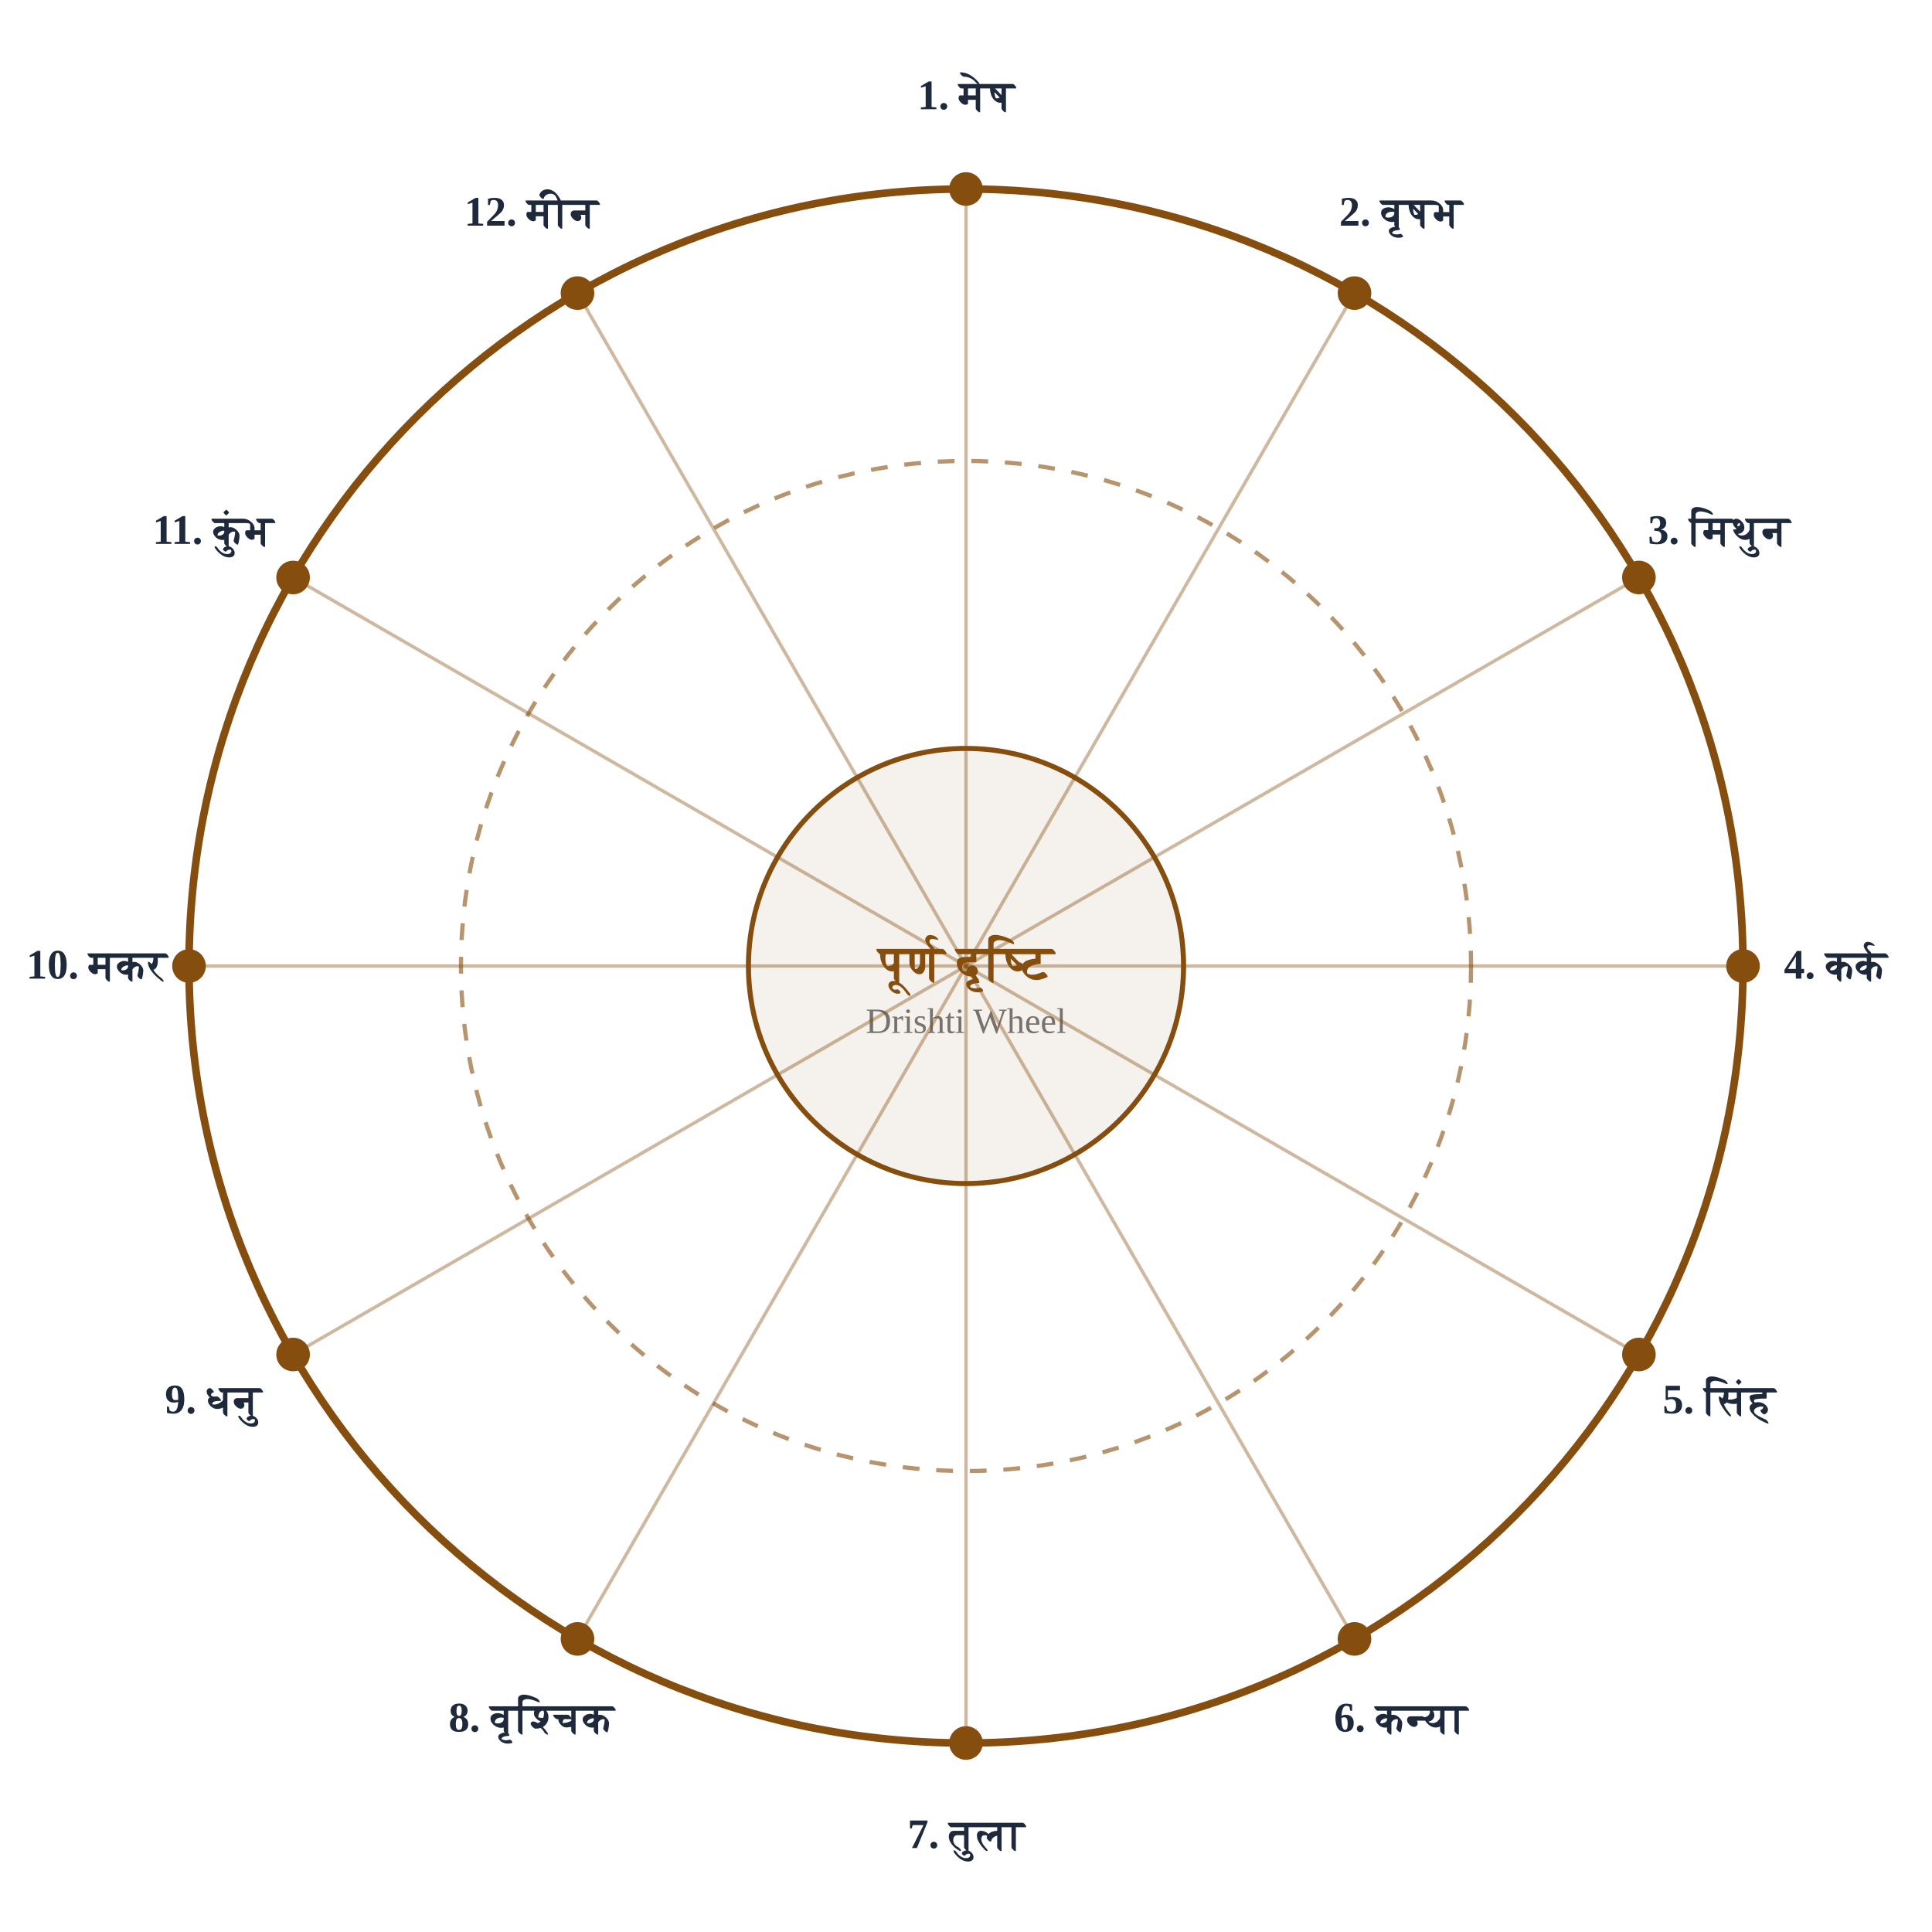
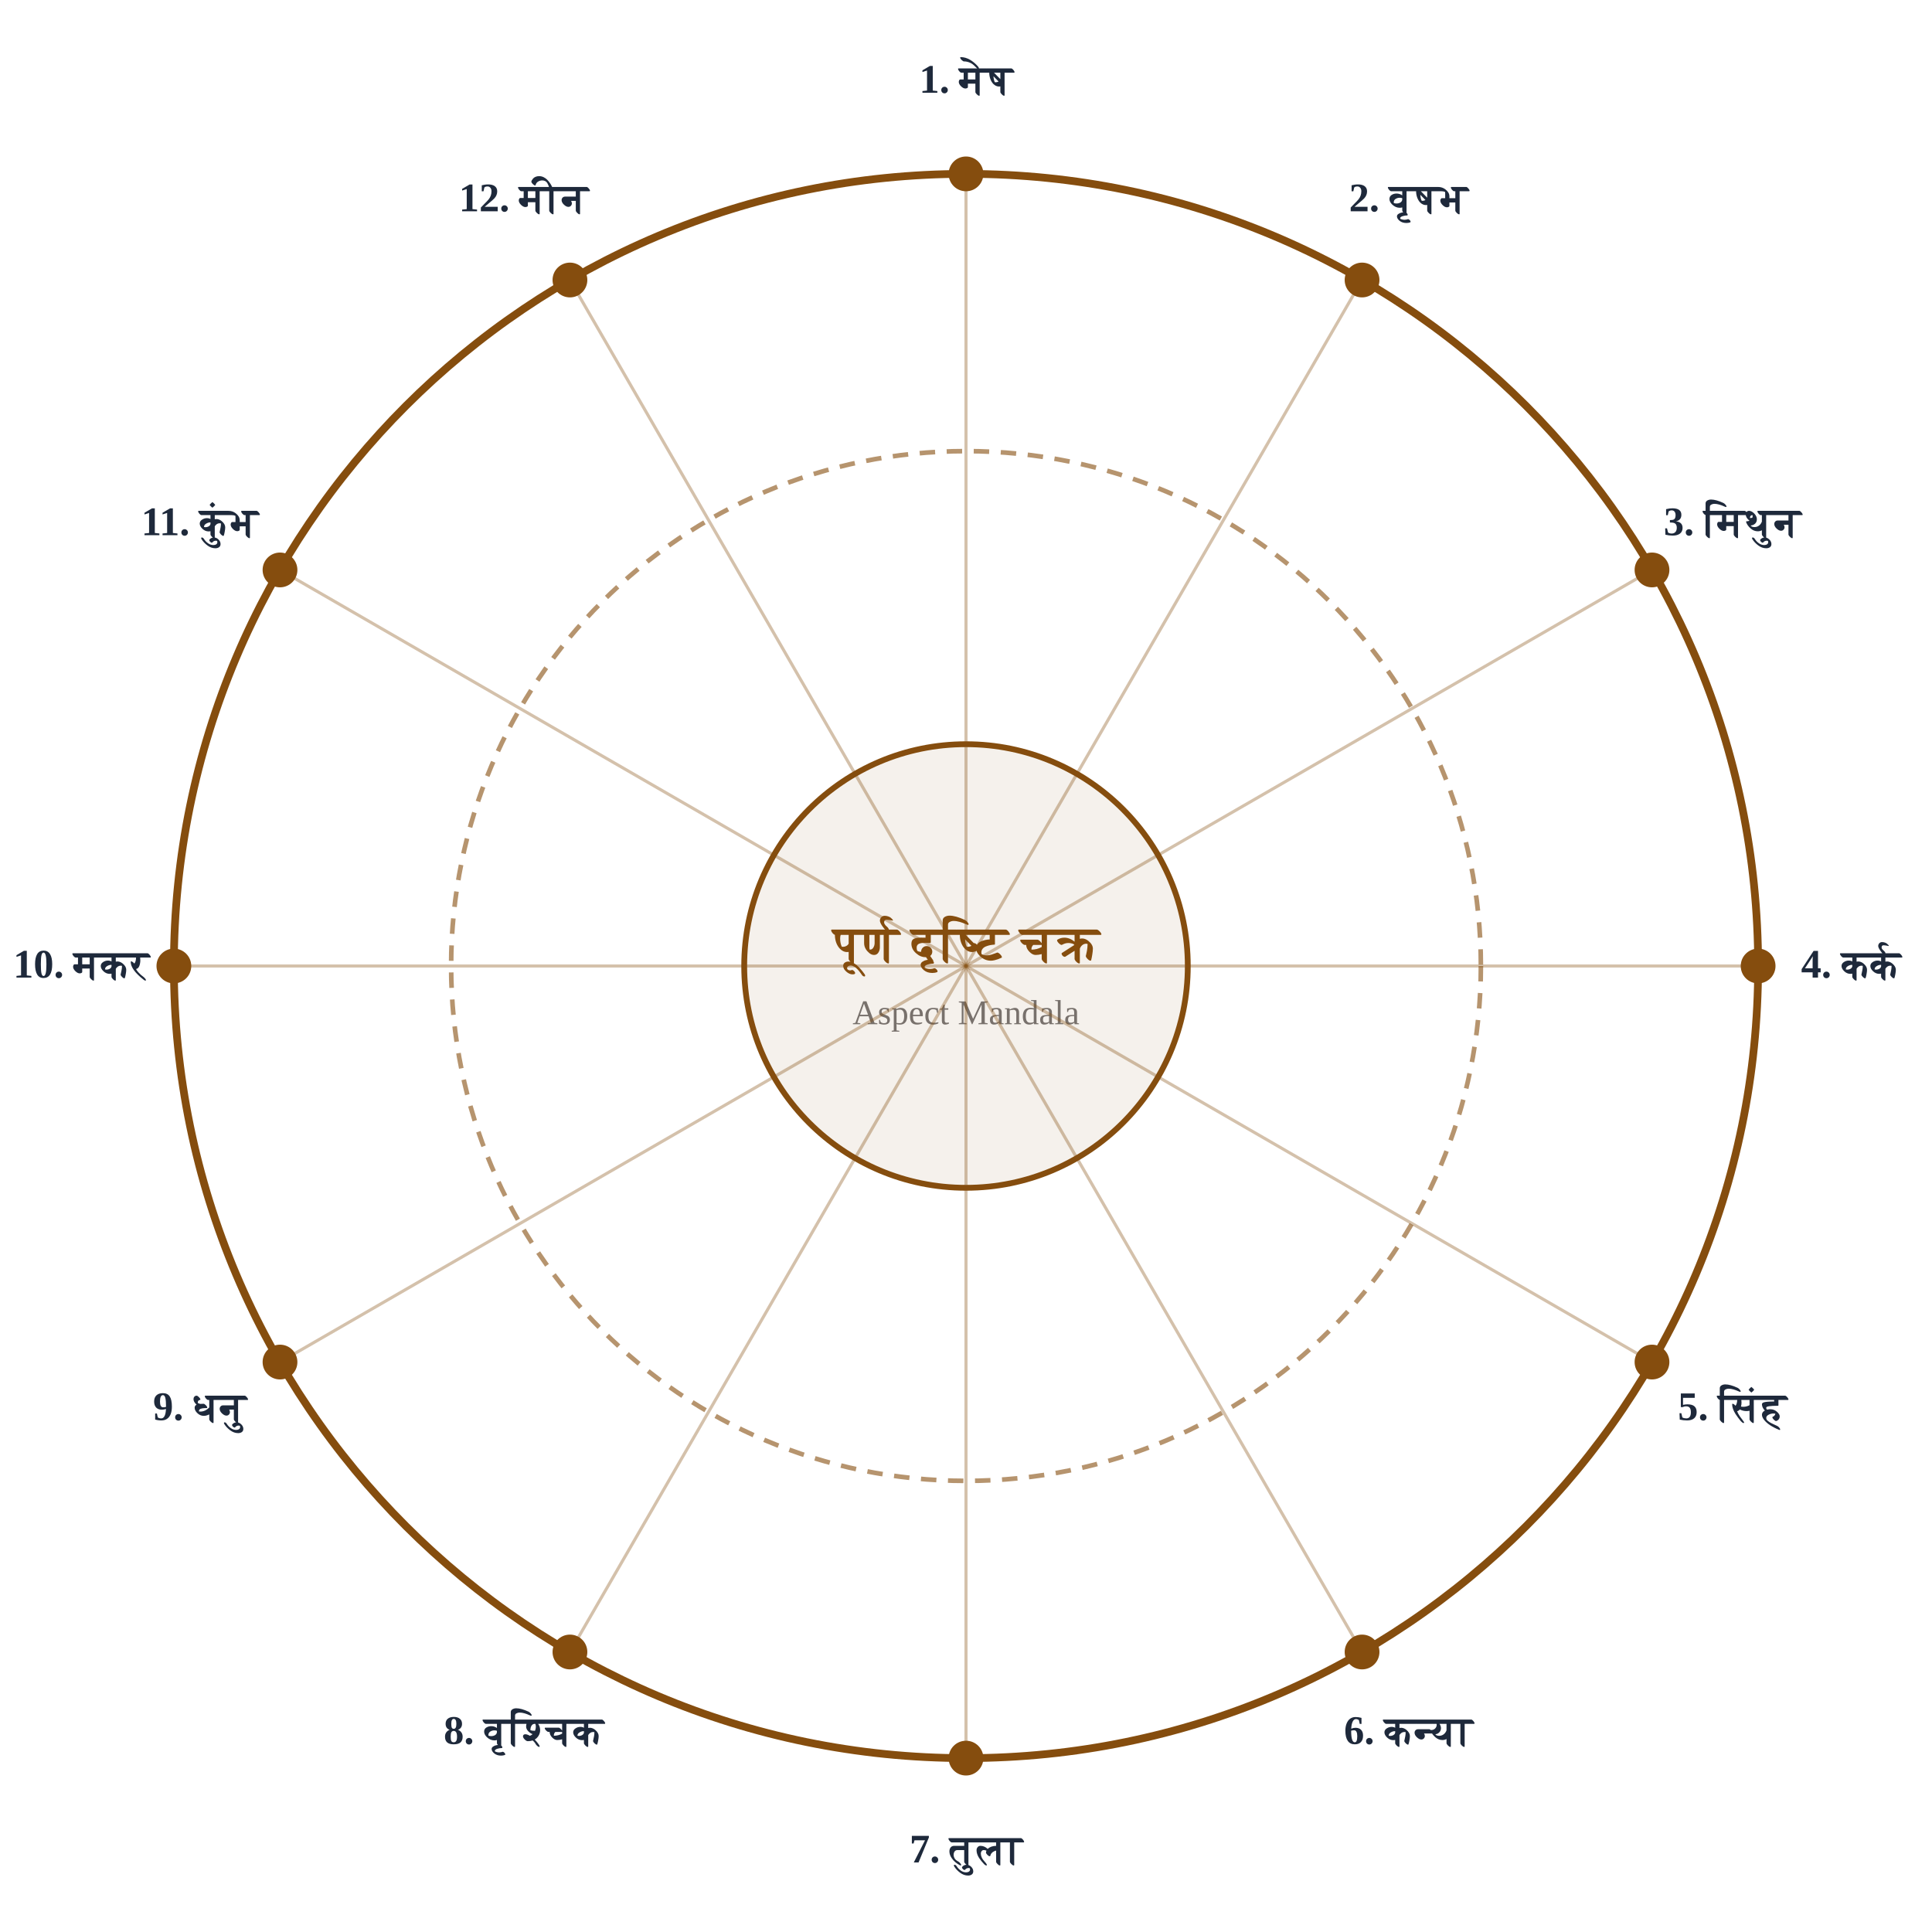
- <svg xmlns="http://www.w3.org/2000/svg" viewBox="0 0 460 460" width="100%" height="auto" class="vedic-aspect-svg" style="max-width:460px; background:#fffdfa; border-radius:12px; border:1px solid #854d0e;">
-   <circle cx="230.0" cy="230.0" r="185.0" fill="none" stroke="#854d0e" stroke-width="1.8" />
-   <circle cx="230.0" cy="230.0" r="120.25" fill="none" stroke="#854d0e" stroke-width="1" stroke-dasharray="4,4" opacity="0.6" />
-   <circle cx="230.0" cy="230.0" r="51.8" fill="#854d0e" fill-opacity="0.08" stroke="#854d0e" stroke-width="1.2" />
-   <text x="230.0" y="230.0" fill="#854d0e" font-size="12" font-weight="bold" text-anchor="middle" dominant-baseline="middle">पूर्ण दृष्टि</text>
-   <text x="230.0" y="244.0" fill="#78716c" font-size="8.5" text-anchor="middle" dominant-baseline="middle">Drishti Wheel</text>
-   <line x1="230.0" y1="230.0" x2="230.0" y2="45.0" stroke="#854d0e" stroke-width="0.8" opacity="0.4" />
-   <circle cx="230.0" cy="45.0" r="4" fill="#854d0e" />
-   <text x="230.0" y="26.0" fill="#1e293b" font-size="10" font-weight="bold" text-anchor="middle">1. मेष</text>
-   <line x1="230.0" y1="230.0" x2="322.5" y2="69.785" stroke="#854d0e" stroke-width="0.8" opacity="0.4" />
-   <circle cx="322.5" cy="69.785" r="4" fill="#854d0e" />
-   <text x="333.5" y="53.733" fill="#1e293b" font-size="10" font-weight="bold" text-anchor="middle">2. वृषभ</text>
-   <line x1="230.0" y1="230.0" x2="390.215" y2="137.5" stroke="#854d0e" stroke-width="0.8" opacity="0.4" />
-   <circle cx="390.215" cy="137.5" r="4" fill="#854d0e" />
-   <text x="409.267" y="129.5" fill="#1e293b" font-size="10" font-weight="bold" text-anchor="middle">3. मिथुन</text>
-   <line x1="230.0" y1="230.0" x2="415.0" y2="230.0" stroke="#854d0e" stroke-width="0.8" opacity="0.4" />
-   <circle cx="415.0" cy="230.0" r="4" fill="#854d0e" />
-   <text x="437.0" y="233.0" fill="#1e293b" font-size="10" font-weight="bold" text-anchor="middle">4. कर्क</text>
-   <line x1="230.0" y1="230.0" x2="390.215" y2="322.5" stroke="#854d0e" stroke-width="0.8" opacity="0.4" />
-   <circle cx="390.215" cy="322.5" r="4" fill="#854d0e" />
-   <text x="409.267" y="336.5" fill="#1e293b" font-size="10" font-weight="bold" text-anchor="middle">5. सिंह</text>
-   <line x1="230.0" y1="230.0" x2="322.5" y2="390.215" stroke="#854d0e" stroke-width="0.8" opacity="0.4" />
-   <circle cx="322.5" cy="390.215" r="4" fill="#854d0e" />
-   <text x="333.5" y="412.267" fill="#1e293b" font-size="10" font-weight="bold" text-anchor="middle">6. कन्या</text>
-   <line x1="230.0" y1="230.0" x2="230.0" y2="415.0" stroke="#854d0e" stroke-width="0.8" opacity="0.4" />
-   <circle cx="230.0" cy="415.0" r="4" fill="#854d0e" />
-   <text x="230.0" y="440.0" fill="#1e293b" font-size="10" font-weight="bold" text-anchor="middle">7. तुला</text>
-   <line x1="230.0" y1="230.0" x2="137.5" y2="390.215" stroke="#854d0e" stroke-width="0.8" opacity="0.4" />
-   <circle cx="137.5" cy="390.215" r="4" fill="#854d0e" />
-   <text x="126.5" y="412.267" fill="#1e293b" font-size="10" font-weight="bold" text-anchor="middle">8. वृश्चिक</text>
-   <line x1="230.0" y1="230.0" x2="69.785" y2="322.5" stroke="#854d0e" stroke-width="0.8" opacity="0.4" />
-   <circle cx="69.785" cy="322.5" r="4" fill="#854d0e" />
-   <text x="50.733" y="336.5" fill="#1e293b" font-size="10" font-weight="bold" text-anchor="middle">9. धनु</text>
-   <line x1="230.0" y1="230.0" x2="45.0" y2="230" stroke="#854d0e" stroke-width="0.8" opacity="0.4" />
-   <circle cx="45.0" cy="230" r="4" fill="#854d0e" />
-   <text x="23.0" y="233" fill="#1e293b" font-size="10" font-weight="bold" text-anchor="middle">10. मकर</text>
-   <line x1="230.0" y1="230.0" x2="69.785" y2="137.5" stroke="#854d0e" stroke-width="0.8" opacity="0.4" />
-   <circle cx="69.785" cy="137.5" r="4" fill="#854d0e" />
-   <text x="50.733" y="129.5" fill="#1e293b" font-size="10" font-weight="bold" text-anchor="middle">11. कुंभ</text>
-   <line x1="230.0" y1="230.0" x2="137.5" y2="69.785" stroke="#854d0e" stroke-width="0.8" opacity="0.4" />
-   <circle cx="137.5" cy="69.785" r="4" fill="#854d0e" />
-   <text x="126.5" y="53.733" fill="#1e293b" font-size="10" font-weight="bold" text-anchor="middle">12. मीन</text>
+ <svg xmlns="http://www.w3.org/2000/svg" viewBox="0 0 500 500" width="100%" height="auto" class="vedic-aspect-svg" style="max-width:500px; background:#fffdf7; border-radius:12px; border:1.8px solid #854d0e; box-shadow:0 4px 18px rgba(0,0,0,0.06);">
+   <circle cx="250.0" cy="250.0" r="205.0" fill="none" stroke="#854d0e" stroke-width="2" />
+   <circle cx="250.0" cy="250.0" r="133.25" fill="none" stroke="#854d0e" stroke-width="1.2" stroke-dasharray="4,3" opacity="0.6" />
+   <circle cx="250.0" cy="250.0" r="57.4" fill="#854d0e" fill-opacity="0.08" stroke="#854d0e" stroke-width="1.5" />
+   <text x="250.0" y="245.0" fill="#854d0e" font-size="13" font-weight="bold" text-anchor="middle" dominant-baseline="middle">पूर्ण दृष्टि चक्र</text>
+   <text x="250.0" y="263.0" fill="#78716c" font-size="9" text-anchor="middle" dominant-baseline="middle">Aspect Mandala</text>
+   <line x1="250.0" y1="250.0" x2="250.0" y2="45.0" stroke="#854d0e" stroke-width="0.8" opacity="0.35" />
+   <circle cx="250.0" cy="45.0" r="4.5" fill="#854d0e" />
+   <text x="250.0" y="24.0" fill="#1e293b" font-size="10.5" font-weight="bold" text-anchor="middle">1. मेष</text>
+   <line x1="250.0" y1="250.0" x2="352.5" y2="72.465" stroke="#854d0e" stroke-width="0.8" opacity="0.35" />
+   <circle cx="352.5" cy="72.465" r="4.5" fill="#854d0e" />
+   <text x="364.5" y="54.68" fill="#1e293b" font-size="10.5" font-weight="bold" text-anchor="middle">2. वृषभ</text>
+   <line x1="250.0" y1="250.0" x2="427.535" y2="147.5" stroke="#854d0e" stroke-width="0.8" opacity="0.35" />
+   <circle cx="427.535" cy="147.5" r="4.5" fill="#854d0e" />
+   <text x="448.32" y="138.5" fill="#1e293b" font-size="10.5" font-weight="bold" text-anchor="middle">3. मिथुन</text>
+   <line x1="250.0" y1="250.0" x2="455.0" y2="250.0" stroke="#854d0e" stroke-width="0.8" opacity="0.35" />
+   <circle cx="455.0" cy="250.0" r="4.5" fill="#854d0e" />
+   <text x="479.0" y="253.0" fill="#1e293b" font-size="10.5" font-weight="bold" text-anchor="middle">4. कर्क</text>
+   <line x1="250.0" y1="250.0" x2="427.535" y2="352.5" stroke="#854d0e" stroke-width="0.8" opacity="0.35" />
+   <circle cx="427.535" cy="352.5" r="4.5" fill="#854d0e" />
+   <text x="448.32" y="367.5" fill="#1e293b" font-size="10.5" font-weight="bold" text-anchor="middle">5. सिंह</text>
+   <line x1="250.0" y1="250.0" x2="352.5" y2="427.535" stroke="#854d0e" stroke-width="0.8" opacity="0.35" />
+   <circle cx="352.5" cy="427.535" r="4.5" fill="#854d0e" />
+   <text x="364.5" y="451.32" fill="#1e293b" font-size="10.5" font-weight="bold" text-anchor="middle">6. कन्या</text>
+   <line x1="250.0" y1="250.0" x2="250.0" y2="455.0" stroke="#854d0e" stroke-width="0.8" opacity="0.35" />
+   <circle cx="250.0" cy="455.0" r="4.5" fill="#854d0e" />
+   <text x="250.0" y="482.0" fill="#1e293b" font-size="10.5" font-weight="bold" text-anchor="middle">7. तुला</text>
+   <line x1="250.0" y1="250.0" x2="147.5" y2="427.535" stroke="#854d0e" stroke-width="0.8" opacity="0.35" />
+   <circle cx="147.5" cy="427.535" r="4.5" fill="#854d0e" />
+   <text x="135.5" y="451.32" fill="#1e293b" font-size="10.5" font-weight="bold" text-anchor="middle">8. वृश्चिक</text>
+   <line x1="250.0" y1="250.0" x2="72.465" y2="352.5" stroke="#854d0e" stroke-width="0.8" opacity="0.35" />
+   <circle cx="72.465" cy="352.5" r="4.5" fill="#854d0e" />
+   <text x="51.68" y="367.5" fill="#1e293b" font-size="10.5" font-weight="bold" text-anchor="middle">9. धनु</text>
+   <line x1="250.0" y1="250.0" x2="45.0" y2="250" stroke="#854d0e" stroke-width="0.8" opacity="0.35" />
+   <circle cx="45.0" cy="250" r="4.5" fill="#854d0e" />
+   <text x="21.0" y="253" fill="#1e293b" font-size="10.5" font-weight="bold" text-anchor="middle">10. मकर</text>
+   <line x1="250.0" y1="250.0" x2="72.465" y2="147.5" stroke="#854d0e" stroke-width="0.8" opacity="0.35" />
+   <circle cx="72.465" cy="147.5" r="4.5" fill="#854d0e" />
+   <text x="51.68" y="138.5" fill="#1e293b" font-size="10.5" font-weight="bold" text-anchor="middle">11. कुंभ</text>
+   <line x1="250.0" y1="250.0" x2="147.5" y2="72.465" stroke="#854d0e" stroke-width="0.8" opacity="0.35" />
+   <circle cx="147.5" cy="72.465" r="4.5" fill="#854d0e" />
+   <text x="135.5" y="54.68" fill="#1e293b" font-size="10.5" font-weight="bold" text-anchor="middle">12. मीन</text>
</svg>
